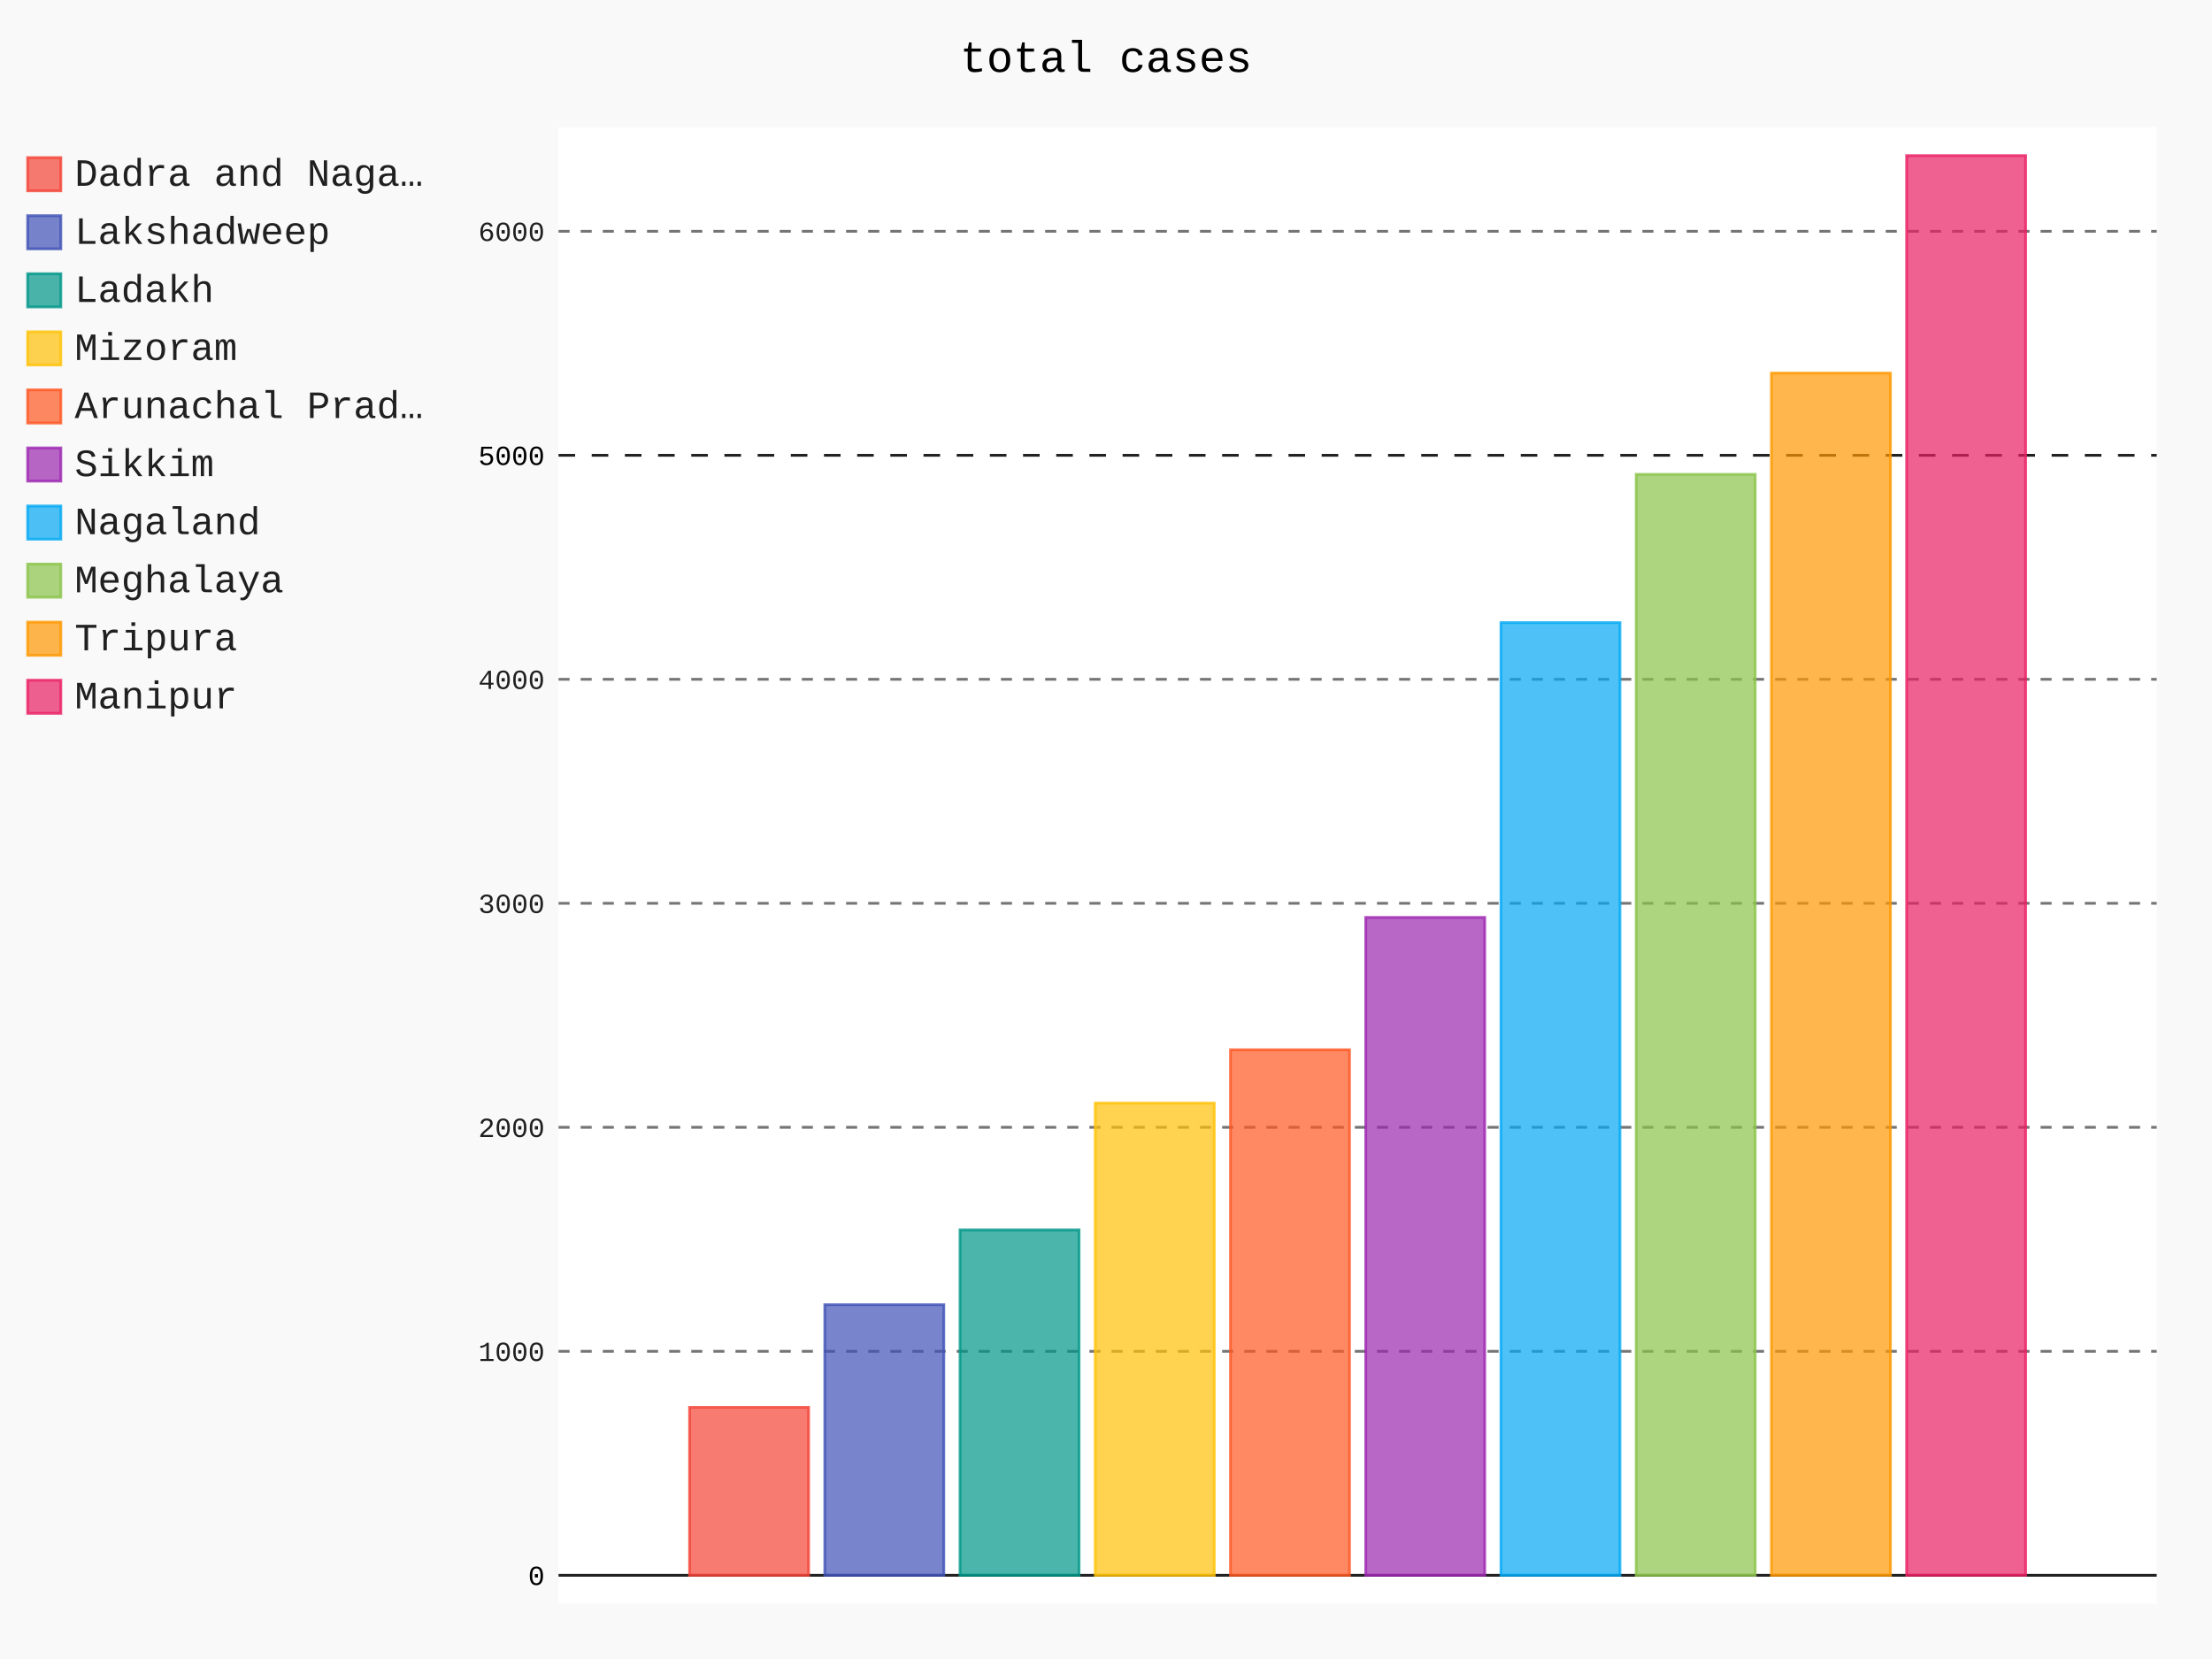
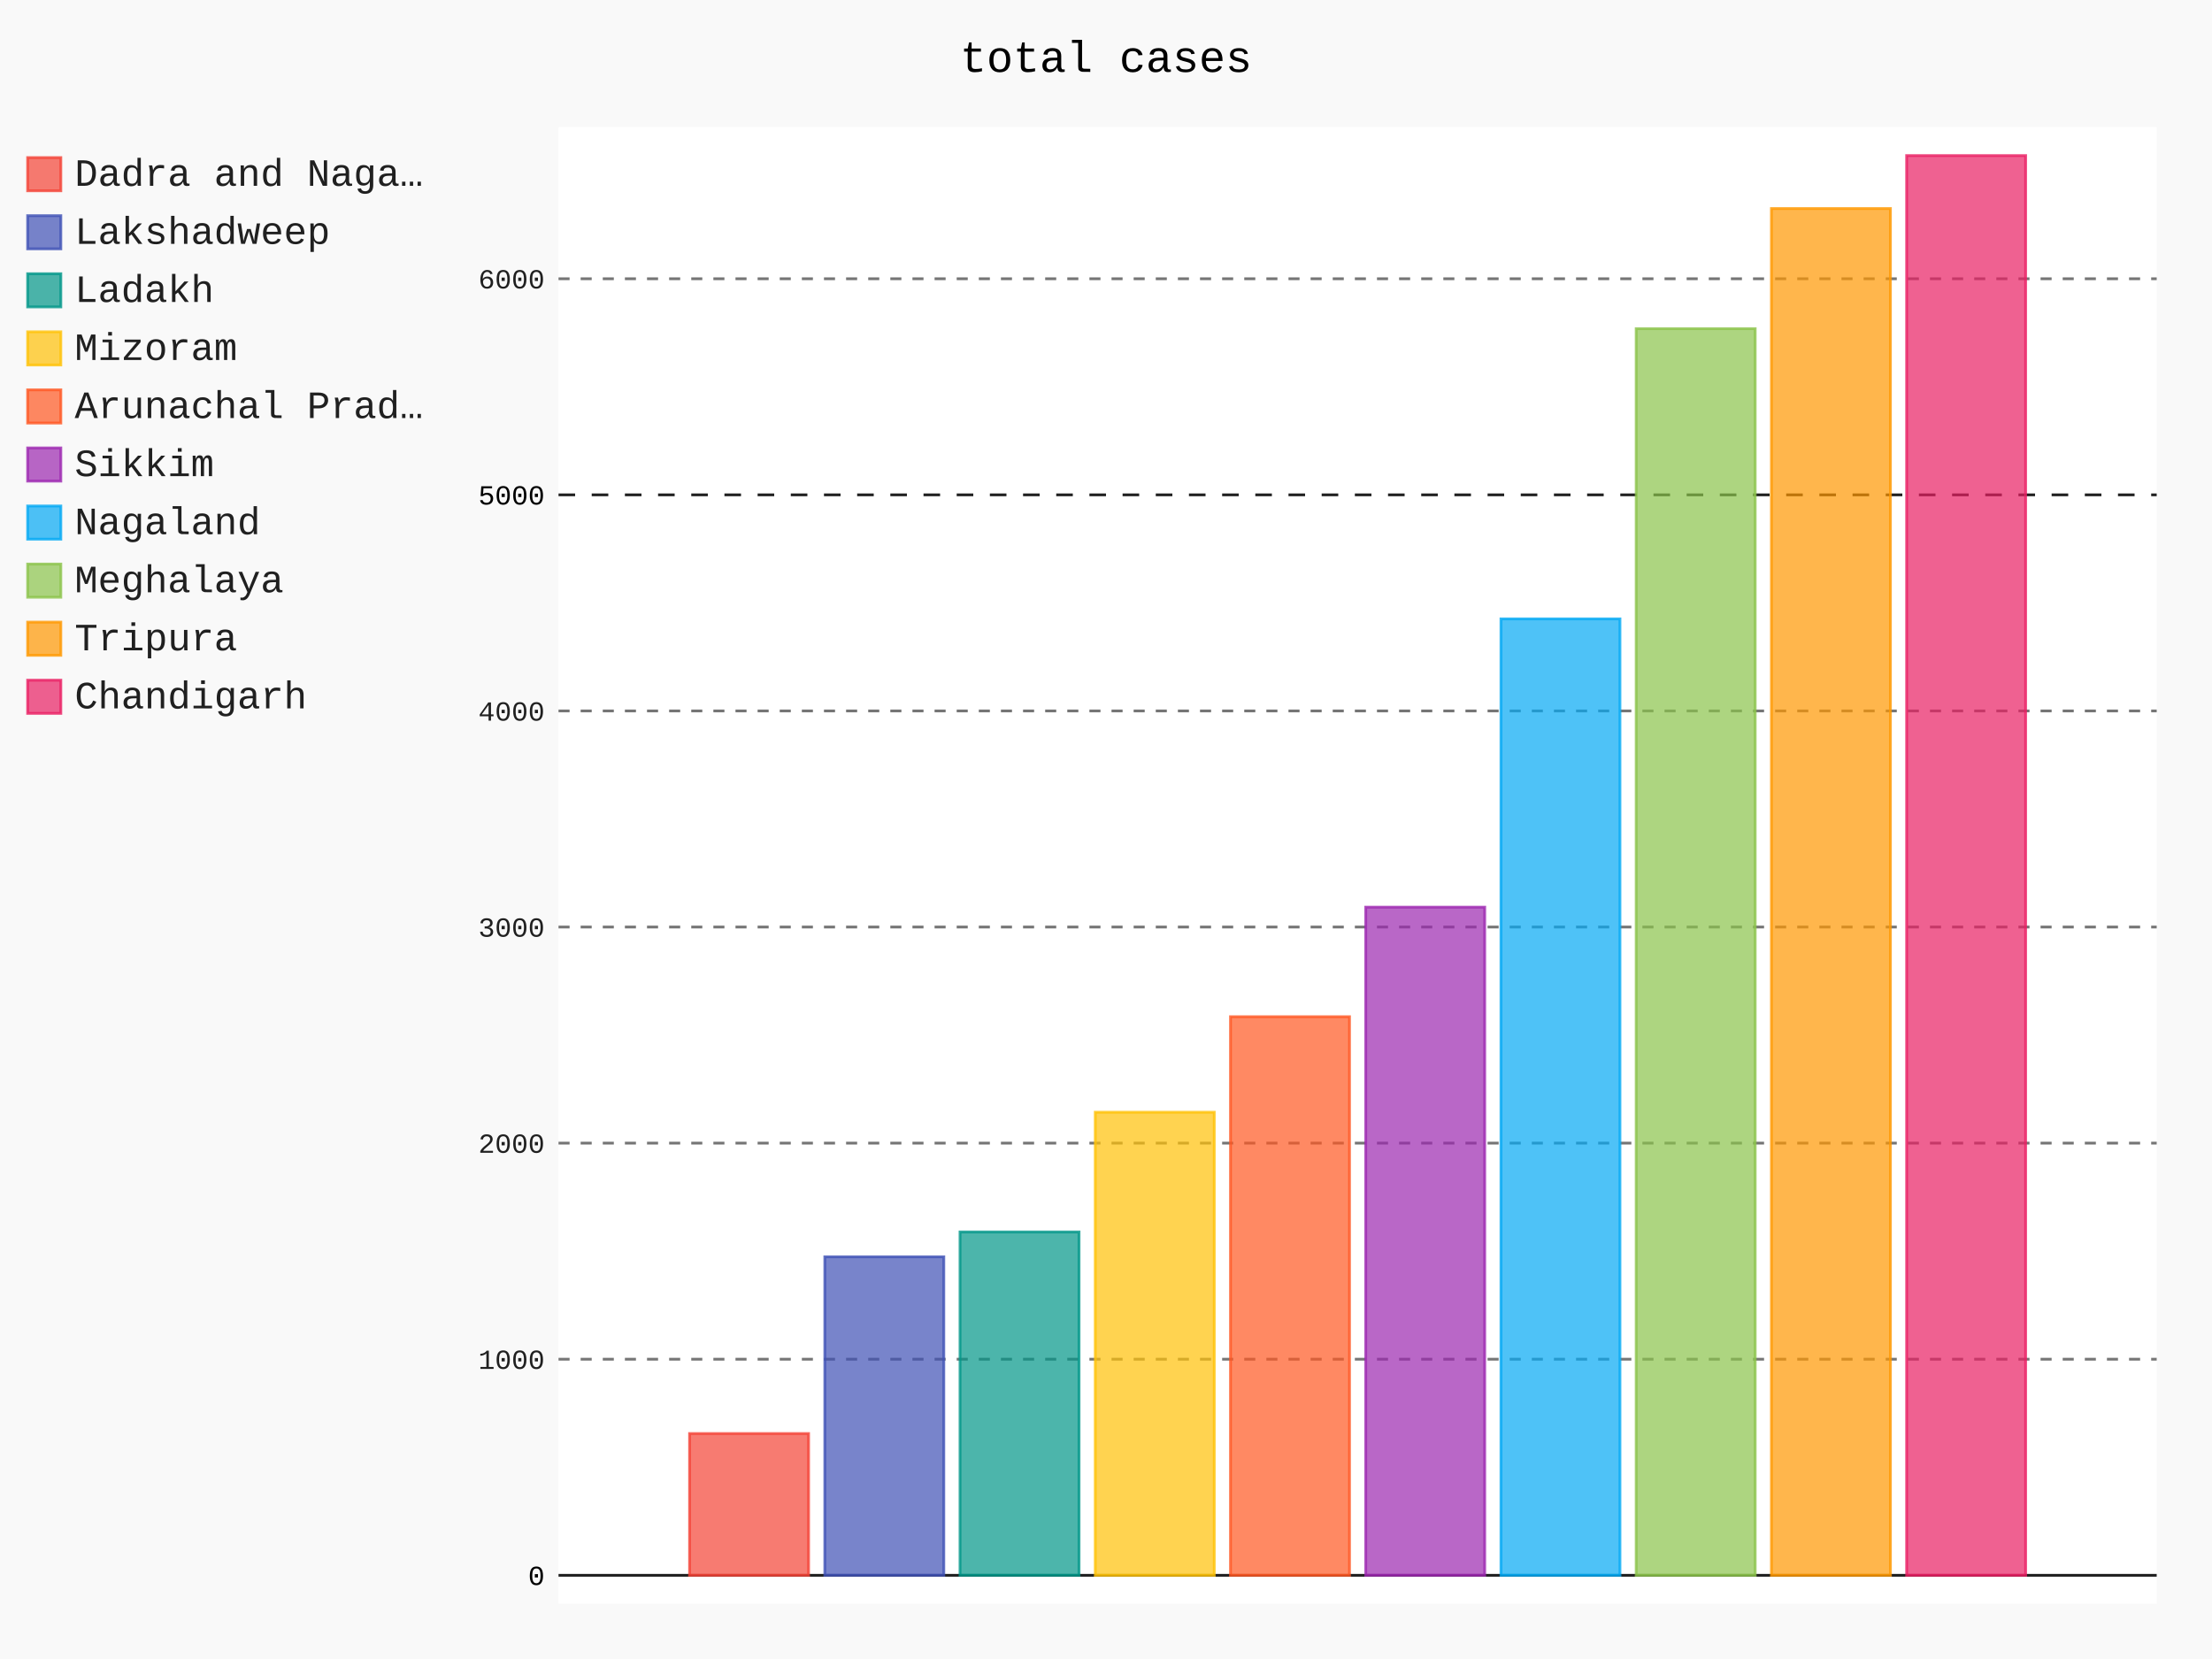
- <svg xmlns="http://www.w3.org/2000/svg" id="chart-ddfbbd1d-2cf0-488a-80d1-0aa0e856b10c" class="pygal-chart" viewBox="0 0 800 600">
+ <svg xmlns="http://www.w3.org/2000/svg" id="chart-ef052c90-9c13-4a98-a450-0c699a492835" class="pygal-chart" viewBox="0 0 800 600">
  <defs>
-     <style type="text/css">#chart-ddfbbd1d-2cf0-488a-80d1-0aa0e856b10c{-webkit-user-select:none;-webkit-font-smoothing:antialiased;font-family:Consolas,"Liberation Mono",Menlo,Courier,monospace}#chart-ddfbbd1d-2cf0-488a-80d1-0aa0e856b10c .title{font-family:Consolas,"Liberation Mono",Menlo,Courier,monospace;font-size:16px}#chart-ddfbbd1d-2cf0-488a-80d1-0aa0e856b10c .legends .legend text{font-family:Consolas,"Liberation Mono",Menlo,Courier,monospace;font-size:14px}#chart-ddfbbd1d-2cf0-488a-80d1-0aa0e856b10c .axis text{font-family:Consolas,"Liberation Mono",Menlo,Courier,monospace;font-size:10px}#chart-ddfbbd1d-2cf0-488a-80d1-0aa0e856b10c .axis text.major{font-family:Consolas,"Liberation Mono",Menlo,Courier,monospace;font-size:10px}#chart-ddfbbd1d-2cf0-488a-80d1-0aa0e856b10c .text-overlay text.value{font-family:Consolas,"Liberation Mono",Menlo,Courier,monospace;font-size:16px}#chart-ddfbbd1d-2cf0-488a-80d1-0aa0e856b10c .text-overlay text.label{font-family:Consolas,"Liberation Mono",Menlo,Courier,monospace;font-size:10px}#chart-ddfbbd1d-2cf0-488a-80d1-0aa0e856b10c .tooltip{font-family:Consolas,"Liberation Mono",Menlo,Courier,monospace;font-size:14px}#chart-ddfbbd1d-2cf0-488a-80d1-0aa0e856b10c text.no_data{font-family:Consolas,"Liberation Mono",Menlo,Courier,monospace;font-size:64px}
- #chart-ddfbbd1d-2cf0-488a-80d1-0aa0e856b10c{background-color:rgba(249,249,249,1)}#chart-ddfbbd1d-2cf0-488a-80d1-0aa0e856b10c path,#chart-ddfbbd1d-2cf0-488a-80d1-0aa0e856b10c line,#chart-ddfbbd1d-2cf0-488a-80d1-0aa0e856b10c rect,#chart-ddfbbd1d-2cf0-488a-80d1-0aa0e856b10c circle{-webkit-transition:150ms;-moz-transition:150ms;transition:150ms}#chart-ddfbbd1d-2cf0-488a-80d1-0aa0e856b10c .graph &gt; .background{fill:rgba(249,249,249,1)}#chart-ddfbbd1d-2cf0-488a-80d1-0aa0e856b10c .plot &gt; .background{fill:rgba(255,255,255,1)}#chart-ddfbbd1d-2cf0-488a-80d1-0aa0e856b10c .graph{fill:rgba(0,0,0,.87)}#chart-ddfbbd1d-2cf0-488a-80d1-0aa0e856b10c text.no_data{fill:rgba(0,0,0,1)}#chart-ddfbbd1d-2cf0-488a-80d1-0aa0e856b10c .title{fill:rgba(0,0,0,1)}#chart-ddfbbd1d-2cf0-488a-80d1-0aa0e856b10c .legends .legend text{fill:rgba(0,0,0,.87)}#chart-ddfbbd1d-2cf0-488a-80d1-0aa0e856b10c .legends .legend:hover text{fill:rgba(0,0,0,1)}#chart-ddfbbd1d-2cf0-488a-80d1-0aa0e856b10c .axis .line{stroke:rgba(0,0,0,1)}#chart-ddfbbd1d-2cf0-488a-80d1-0aa0e856b10c .axis .guide.line{stroke:rgba(0,0,0,.54)}#chart-ddfbbd1d-2cf0-488a-80d1-0aa0e856b10c .axis .major.line{stroke:rgba(0,0,0,.87)}#chart-ddfbbd1d-2cf0-488a-80d1-0aa0e856b10c .axis text.major{fill:rgba(0,0,0,1)}#chart-ddfbbd1d-2cf0-488a-80d1-0aa0e856b10c .axis.y .guides:hover .guide.line,#chart-ddfbbd1d-2cf0-488a-80d1-0aa0e856b10c .line-graph .axis.x .guides:hover .guide.line,#chart-ddfbbd1d-2cf0-488a-80d1-0aa0e856b10c .stackedline-graph .axis.x .guides:hover .guide.line,#chart-ddfbbd1d-2cf0-488a-80d1-0aa0e856b10c .xy-graph .axis.x .guides:hover .guide.line{stroke:rgba(0,0,0,1)}#chart-ddfbbd1d-2cf0-488a-80d1-0aa0e856b10c .axis .guides:hover text{fill:rgba(0,0,0,1)}#chart-ddfbbd1d-2cf0-488a-80d1-0aa0e856b10c .reactive{fill-opacity:.7;stroke-opacity:.8}#chart-ddfbbd1d-2cf0-488a-80d1-0aa0e856b10c .ci{stroke:rgba(0,0,0,.87)}#chart-ddfbbd1d-2cf0-488a-80d1-0aa0e856b10c .reactive.active,#chart-ddfbbd1d-2cf0-488a-80d1-0aa0e856b10c .active .reactive{fill-opacity:.8;stroke-opacity:.9;stroke-width:4}#chart-ddfbbd1d-2cf0-488a-80d1-0aa0e856b10c .ci .reactive.active{stroke-width:1.5}#chart-ddfbbd1d-2cf0-488a-80d1-0aa0e856b10c .series text{fill:rgba(0,0,0,1)}#chart-ddfbbd1d-2cf0-488a-80d1-0aa0e856b10c .tooltip rect{fill:rgba(255,255,255,1);stroke:rgba(0,0,0,1);-webkit-transition:opacity 150ms;-moz-transition:opacity 150ms;transition:opacity 150ms}#chart-ddfbbd1d-2cf0-488a-80d1-0aa0e856b10c .tooltip .label{fill:rgba(0,0,0,.87)}#chart-ddfbbd1d-2cf0-488a-80d1-0aa0e856b10c .tooltip .label{fill:rgba(0,0,0,.87)}#chart-ddfbbd1d-2cf0-488a-80d1-0aa0e856b10c .tooltip .legend{font-size:.8em;fill:rgba(0,0,0,.54)}#chart-ddfbbd1d-2cf0-488a-80d1-0aa0e856b10c .tooltip .x_label{font-size:.6em;fill:rgba(0,0,0,1)}#chart-ddfbbd1d-2cf0-488a-80d1-0aa0e856b10c .tooltip .xlink{font-size:.5em;text-decoration:underline}#chart-ddfbbd1d-2cf0-488a-80d1-0aa0e856b10c .tooltip .value{font-size:1.5em}#chart-ddfbbd1d-2cf0-488a-80d1-0aa0e856b10c .bound{font-size:.5em}#chart-ddfbbd1d-2cf0-488a-80d1-0aa0e856b10c .max-value{font-size:.75em;fill:rgba(0,0,0,.54)}#chart-ddfbbd1d-2cf0-488a-80d1-0aa0e856b10c .map-element{fill:rgba(255,255,255,1);stroke:rgba(0,0,0,.54) !important}#chart-ddfbbd1d-2cf0-488a-80d1-0aa0e856b10c .map-element .reactive{fill-opacity:inherit;stroke-opacity:inherit}#chart-ddfbbd1d-2cf0-488a-80d1-0aa0e856b10c .color-0,#chart-ddfbbd1d-2cf0-488a-80d1-0aa0e856b10c .color-0 a:visited{stroke:#F44336;fill:#F44336}#chart-ddfbbd1d-2cf0-488a-80d1-0aa0e856b10c .color-1,#chart-ddfbbd1d-2cf0-488a-80d1-0aa0e856b10c .color-1 a:visited{stroke:#3F51B5;fill:#3F51B5}#chart-ddfbbd1d-2cf0-488a-80d1-0aa0e856b10c .color-2,#chart-ddfbbd1d-2cf0-488a-80d1-0aa0e856b10c .color-2 a:visited{stroke:#009688;fill:#009688}#chart-ddfbbd1d-2cf0-488a-80d1-0aa0e856b10c .color-3,#chart-ddfbbd1d-2cf0-488a-80d1-0aa0e856b10c .color-3 a:visited{stroke:#FFC107;fill:#FFC107}#chart-ddfbbd1d-2cf0-488a-80d1-0aa0e856b10c .color-4,#chart-ddfbbd1d-2cf0-488a-80d1-0aa0e856b10c .color-4 a:visited{stroke:#FF5722;fill:#FF5722}#chart-ddfbbd1d-2cf0-488a-80d1-0aa0e856b10c .color-5,#chart-ddfbbd1d-2cf0-488a-80d1-0aa0e856b10c .color-5 a:visited{stroke:#9C27B0;fill:#9C27B0}#chart-ddfbbd1d-2cf0-488a-80d1-0aa0e856b10c .color-6,#chart-ddfbbd1d-2cf0-488a-80d1-0aa0e856b10c .color-6 a:visited{stroke:#03A9F4;fill:#03A9F4}#chart-ddfbbd1d-2cf0-488a-80d1-0aa0e856b10c .color-7,#chart-ddfbbd1d-2cf0-488a-80d1-0aa0e856b10c .color-7 a:visited{stroke:#8BC34A;fill:#8BC34A}#chart-ddfbbd1d-2cf0-488a-80d1-0aa0e856b10c .color-8,#chart-ddfbbd1d-2cf0-488a-80d1-0aa0e856b10c .color-8 a:visited{stroke:#FF9800;fill:#FF9800}#chart-ddfbbd1d-2cf0-488a-80d1-0aa0e856b10c .color-9,#chart-ddfbbd1d-2cf0-488a-80d1-0aa0e856b10c .color-9 a:visited{stroke:#E91E63;fill:#E91E63}#chart-ddfbbd1d-2cf0-488a-80d1-0aa0e856b10c .text-overlay .color-0 text{fill:black}#chart-ddfbbd1d-2cf0-488a-80d1-0aa0e856b10c .text-overlay .color-1 text{fill:black}#chart-ddfbbd1d-2cf0-488a-80d1-0aa0e856b10c .text-overlay .color-2 text{fill:black}#chart-ddfbbd1d-2cf0-488a-80d1-0aa0e856b10c .text-overlay .color-3 text{fill:black}#chart-ddfbbd1d-2cf0-488a-80d1-0aa0e856b10c .text-overlay .color-4 text{fill:black}#chart-ddfbbd1d-2cf0-488a-80d1-0aa0e856b10c .text-overlay .color-5 text{fill:black}#chart-ddfbbd1d-2cf0-488a-80d1-0aa0e856b10c .text-overlay .color-6 text{fill:black}#chart-ddfbbd1d-2cf0-488a-80d1-0aa0e856b10c .text-overlay .color-7 text{fill:black}#chart-ddfbbd1d-2cf0-488a-80d1-0aa0e856b10c .text-overlay .color-8 text{fill:black}#chart-ddfbbd1d-2cf0-488a-80d1-0aa0e856b10c .text-overlay .color-9 text{fill:black}
- #chart-ddfbbd1d-2cf0-488a-80d1-0aa0e856b10c text.no_data{text-anchor:middle}#chart-ddfbbd1d-2cf0-488a-80d1-0aa0e856b10c .guide.line{fill:none}#chart-ddfbbd1d-2cf0-488a-80d1-0aa0e856b10c .centered{text-anchor:middle}#chart-ddfbbd1d-2cf0-488a-80d1-0aa0e856b10c .title{text-anchor:middle}#chart-ddfbbd1d-2cf0-488a-80d1-0aa0e856b10c .legends .legend text{fill-opacity:1}#chart-ddfbbd1d-2cf0-488a-80d1-0aa0e856b10c .axis.x text{text-anchor:middle}#chart-ddfbbd1d-2cf0-488a-80d1-0aa0e856b10c .axis.x:not(.web) text[transform]{text-anchor:start}#chart-ddfbbd1d-2cf0-488a-80d1-0aa0e856b10c .axis.x:not(.web) text[transform].backwards{text-anchor:end}#chart-ddfbbd1d-2cf0-488a-80d1-0aa0e856b10c .axis.y text{text-anchor:end}#chart-ddfbbd1d-2cf0-488a-80d1-0aa0e856b10c .axis.y text[transform].backwards{text-anchor:start}#chart-ddfbbd1d-2cf0-488a-80d1-0aa0e856b10c .axis.y2 text{text-anchor:start}#chart-ddfbbd1d-2cf0-488a-80d1-0aa0e856b10c .axis.y2 text[transform].backwards{text-anchor:end}#chart-ddfbbd1d-2cf0-488a-80d1-0aa0e856b10c .axis .guide.line{stroke-dasharray:4,4}#chart-ddfbbd1d-2cf0-488a-80d1-0aa0e856b10c .axis .major.guide.line{stroke-dasharray:6,6}#chart-ddfbbd1d-2cf0-488a-80d1-0aa0e856b10c .horizontal .axis.y .guide.line,#chart-ddfbbd1d-2cf0-488a-80d1-0aa0e856b10c .horizontal .axis.y2 .guide.line,#chart-ddfbbd1d-2cf0-488a-80d1-0aa0e856b10c .vertical .axis.x .guide.line{opacity:0}#chart-ddfbbd1d-2cf0-488a-80d1-0aa0e856b10c .horizontal .axis.always_show .guide.line,#chart-ddfbbd1d-2cf0-488a-80d1-0aa0e856b10c .vertical .axis.always_show .guide.line{opacity:1 !important}#chart-ddfbbd1d-2cf0-488a-80d1-0aa0e856b10c .axis.y .guides:hover .guide.line,#chart-ddfbbd1d-2cf0-488a-80d1-0aa0e856b10c .axis.y2 .guides:hover .guide.line,#chart-ddfbbd1d-2cf0-488a-80d1-0aa0e856b10c .axis.x .guides:hover .guide.line{opacity:1}#chart-ddfbbd1d-2cf0-488a-80d1-0aa0e856b10c .axis .guides:hover text{opacity:1}#chart-ddfbbd1d-2cf0-488a-80d1-0aa0e856b10c .nofill{fill:none}#chart-ddfbbd1d-2cf0-488a-80d1-0aa0e856b10c .subtle-fill{fill-opacity:.2}#chart-ddfbbd1d-2cf0-488a-80d1-0aa0e856b10c .dot{stroke-width:1px;fill-opacity:1}#chart-ddfbbd1d-2cf0-488a-80d1-0aa0e856b10c .dot.active{stroke-width:5px}#chart-ddfbbd1d-2cf0-488a-80d1-0aa0e856b10c .dot.negative{fill:transparent}#chart-ddfbbd1d-2cf0-488a-80d1-0aa0e856b10c text,#chart-ddfbbd1d-2cf0-488a-80d1-0aa0e856b10c tspan{stroke:none !important}#chart-ddfbbd1d-2cf0-488a-80d1-0aa0e856b10c .series text.active{opacity:1}#chart-ddfbbd1d-2cf0-488a-80d1-0aa0e856b10c .tooltip rect{fill-opacity:.95;stroke-width:.5}#chart-ddfbbd1d-2cf0-488a-80d1-0aa0e856b10c .tooltip text{fill-opacity:1}#chart-ddfbbd1d-2cf0-488a-80d1-0aa0e856b10c .showable{visibility:hidden}#chart-ddfbbd1d-2cf0-488a-80d1-0aa0e856b10c .showable.shown{visibility:visible}#chart-ddfbbd1d-2cf0-488a-80d1-0aa0e856b10c .gauge-background{fill:rgba(229,229,229,1);stroke:none}#chart-ddfbbd1d-2cf0-488a-80d1-0aa0e856b10c .bg-lines{stroke:rgba(249,249,249,1);stroke-width:2px}</style>
+     <style type="text/css">#chart-ef052c90-9c13-4a98-a450-0c699a492835{-webkit-user-select:none;-webkit-font-smoothing:antialiased;font-family:Consolas,"Liberation Mono",Menlo,Courier,monospace}#chart-ef052c90-9c13-4a98-a450-0c699a492835 .title{font-family:Consolas,"Liberation Mono",Menlo,Courier,monospace;font-size:16px}#chart-ef052c90-9c13-4a98-a450-0c699a492835 .legends .legend text{font-family:Consolas,"Liberation Mono",Menlo,Courier,monospace;font-size:14px}#chart-ef052c90-9c13-4a98-a450-0c699a492835 .axis text{font-family:Consolas,"Liberation Mono",Menlo,Courier,monospace;font-size:10px}#chart-ef052c90-9c13-4a98-a450-0c699a492835 .axis text.major{font-family:Consolas,"Liberation Mono",Menlo,Courier,monospace;font-size:10px}#chart-ef052c90-9c13-4a98-a450-0c699a492835 .text-overlay text.value{font-family:Consolas,"Liberation Mono",Menlo,Courier,monospace;font-size:16px}#chart-ef052c90-9c13-4a98-a450-0c699a492835 .text-overlay text.label{font-family:Consolas,"Liberation Mono",Menlo,Courier,monospace;font-size:10px}#chart-ef052c90-9c13-4a98-a450-0c699a492835 .tooltip{font-family:Consolas,"Liberation Mono",Menlo,Courier,monospace;font-size:14px}#chart-ef052c90-9c13-4a98-a450-0c699a492835 text.no_data{font-family:Consolas,"Liberation Mono",Menlo,Courier,monospace;font-size:64px}
+ #chart-ef052c90-9c13-4a98-a450-0c699a492835{background-color:rgba(249,249,249,1)}#chart-ef052c90-9c13-4a98-a450-0c699a492835 path,#chart-ef052c90-9c13-4a98-a450-0c699a492835 line,#chart-ef052c90-9c13-4a98-a450-0c699a492835 rect,#chart-ef052c90-9c13-4a98-a450-0c699a492835 circle{-webkit-transition:150ms;-moz-transition:150ms;transition:150ms}#chart-ef052c90-9c13-4a98-a450-0c699a492835 .graph &gt; .background{fill:rgba(249,249,249,1)}#chart-ef052c90-9c13-4a98-a450-0c699a492835 .plot &gt; .background{fill:rgba(255,255,255,1)}#chart-ef052c90-9c13-4a98-a450-0c699a492835 .graph{fill:rgba(0,0,0,.87)}#chart-ef052c90-9c13-4a98-a450-0c699a492835 text.no_data{fill:rgba(0,0,0,1)}#chart-ef052c90-9c13-4a98-a450-0c699a492835 .title{fill:rgba(0,0,0,1)}#chart-ef052c90-9c13-4a98-a450-0c699a492835 .legends .legend text{fill:rgba(0,0,0,.87)}#chart-ef052c90-9c13-4a98-a450-0c699a492835 .legends .legend:hover text{fill:rgba(0,0,0,1)}#chart-ef052c90-9c13-4a98-a450-0c699a492835 .axis .line{stroke:rgba(0,0,0,1)}#chart-ef052c90-9c13-4a98-a450-0c699a492835 .axis .guide.line{stroke:rgba(0,0,0,.54)}#chart-ef052c90-9c13-4a98-a450-0c699a492835 .axis .major.line{stroke:rgba(0,0,0,.87)}#chart-ef052c90-9c13-4a98-a450-0c699a492835 .axis text.major{fill:rgba(0,0,0,1)}#chart-ef052c90-9c13-4a98-a450-0c699a492835 .axis.y .guides:hover .guide.line,#chart-ef052c90-9c13-4a98-a450-0c699a492835 .line-graph .axis.x .guides:hover .guide.line,#chart-ef052c90-9c13-4a98-a450-0c699a492835 .stackedline-graph .axis.x .guides:hover .guide.line,#chart-ef052c90-9c13-4a98-a450-0c699a492835 .xy-graph .axis.x .guides:hover .guide.line{stroke:rgba(0,0,0,1)}#chart-ef052c90-9c13-4a98-a450-0c699a492835 .axis .guides:hover text{fill:rgba(0,0,0,1)}#chart-ef052c90-9c13-4a98-a450-0c699a492835 .reactive{fill-opacity:.7;stroke-opacity:.8}#chart-ef052c90-9c13-4a98-a450-0c699a492835 .ci{stroke:rgba(0,0,0,.87)}#chart-ef052c90-9c13-4a98-a450-0c699a492835 .reactive.active,#chart-ef052c90-9c13-4a98-a450-0c699a492835 .active .reactive{fill-opacity:.8;stroke-opacity:.9;stroke-width:4}#chart-ef052c90-9c13-4a98-a450-0c699a492835 .ci .reactive.active{stroke-width:1.5}#chart-ef052c90-9c13-4a98-a450-0c699a492835 .series text{fill:rgba(0,0,0,1)}#chart-ef052c90-9c13-4a98-a450-0c699a492835 .tooltip rect{fill:rgba(255,255,255,1);stroke:rgba(0,0,0,1);-webkit-transition:opacity 150ms;-moz-transition:opacity 150ms;transition:opacity 150ms}#chart-ef052c90-9c13-4a98-a450-0c699a492835 .tooltip .label{fill:rgba(0,0,0,.87)}#chart-ef052c90-9c13-4a98-a450-0c699a492835 .tooltip .label{fill:rgba(0,0,0,.87)}#chart-ef052c90-9c13-4a98-a450-0c699a492835 .tooltip .legend{font-size:.8em;fill:rgba(0,0,0,.54)}#chart-ef052c90-9c13-4a98-a450-0c699a492835 .tooltip .x_label{font-size:.6em;fill:rgba(0,0,0,1)}#chart-ef052c90-9c13-4a98-a450-0c699a492835 .tooltip .xlink{font-size:.5em;text-decoration:underline}#chart-ef052c90-9c13-4a98-a450-0c699a492835 .tooltip .value{font-size:1.5em}#chart-ef052c90-9c13-4a98-a450-0c699a492835 .bound{font-size:.5em}#chart-ef052c90-9c13-4a98-a450-0c699a492835 .max-value{font-size:.75em;fill:rgba(0,0,0,.54)}#chart-ef052c90-9c13-4a98-a450-0c699a492835 .map-element{fill:rgba(255,255,255,1);stroke:rgba(0,0,0,.54) !important}#chart-ef052c90-9c13-4a98-a450-0c699a492835 .map-element .reactive{fill-opacity:inherit;stroke-opacity:inherit}#chart-ef052c90-9c13-4a98-a450-0c699a492835 .color-0,#chart-ef052c90-9c13-4a98-a450-0c699a492835 .color-0 a:visited{stroke:#F44336;fill:#F44336}#chart-ef052c90-9c13-4a98-a450-0c699a492835 .color-1,#chart-ef052c90-9c13-4a98-a450-0c699a492835 .color-1 a:visited{stroke:#3F51B5;fill:#3F51B5}#chart-ef052c90-9c13-4a98-a450-0c699a492835 .color-2,#chart-ef052c90-9c13-4a98-a450-0c699a492835 .color-2 a:visited{stroke:#009688;fill:#009688}#chart-ef052c90-9c13-4a98-a450-0c699a492835 .color-3,#chart-ef052c90-9c13-4a98-a450-0c699a492835 .color-3 a:visited{stroke:#FFC107;fill:#FFC107}#chart-ef052c90-9c13-4a98-a450-0c699a492835 .color-4,#chart-ef052c90-9c13-4a98-a450-0c699a492835 .color-4 a:visited{stroke:#FF5722;fill:#FF5722}#chart-ef052c90-9c13-4a98-a450-0c699a492835 .color-5,#chart-ef052c90-9c13-4a98-a450-0c699a492835 .color-5 a:visited{stroke:#9C27B0;fill:#9C27B0}#chart-ef052c90-9c13-4a98-a450-0c699a492835 .color-6,#chart-ef052c90-9c13-4a98-a450-0c699a492835 .color-6 a:visited{stroke:#03A9F4;fill:#03A9F4}#chart-ef052c90-9c13-4a98-a450-0c699a492835 .color-7,#chart-ef052c90-9c13-4a98-a450-0c699a492835 .color-7 a:visited{stroke:#8BC34A;fill:#8BC34A}#chart-ef052c90-9c13-4a98-a450-0c699a492835 .color-8,#chart-ef052c90-9c13-4a98-a450-0c699a492835 .color-8 a:visited{stroke:#FF9800;fill:#FF9800}#chart-ef052c90-9c13-4a98-a450-0c699a492835 .color-9,#chart-ef052c90-9c13-4a98-a450-0c699a492835 .color-9 a:visited{stroke:#E91E63;fill:#E91E63}#chart-ef052c90-9c13-4a98-a450-0c699a492835 .text-overlay .color-0 text{fill:black}#chart-ef052c90-9c13-4a98-a450-0c699a492835 .text-overlay .color-1 text{fill:black}#chart-ef052c90-9c13-4a98-a450-0c699a492835 .text-overlay .color-2 text{fill:black}#chart-ef052c90-9c13-4a98-a450-0c699a492835 .text-overlay .color-3 text{fill:black}#chart-ef052c90-9c13-4a98-a450-0c699a492835 .text-overlay .color-4 text{fill:black}#chart-ef052c90-9c13-4a98-a450-0c699a492835 .text-overlay .color-5 text{fill:black}#chart-ef052c90-9c13-4a98-a450-0c699a492835 .text-overlay .color-6 text{fill:black}#chart-ef052c90-9c13-4a98-a450-0c699a492835 .text-overlay .color-7 text{fill:black}#chart-ef052c90-9c13-4a98-a450-0c699a492835 .text-overlay .color-8 text{fill:black}#chart-ef052c90-9c13-4a98-a450-0c699a492835 .text-overlay .color-9 text{fill:black}
+ #chart-ef052c90-9c13-4a98-a450-0c699a492835 text.no_data{text-anchor:middle}#chart-ef052c90-9c13-4a98-a450-0c699a492835 .guide.line{fill:none}#chart-ef052c90-9c13-4a98-a450-0c699a492835 .centered{text-anchor:middle}#chart-ef052c90-9c13-4a98-a450-0c699a492835 .title{text-anchor:middle}#chart-ef052c90-9c13-4a98-a450-0c699a492835 .legends .legend text{fill-opacity:1}#chart-ef052c90-9c13-4a98-a450-0c699a492835 .axis.x text{text-anchor:middle}#chart-ef052c90-9c13-4a98-a450-0c699a492835 .axis.x:not(.web) text[transform]{text-anchor:start}#chart-ef052c90-9c13-4a98-a450-0c699a492835 .axis.x:not(.web) text[transform].backwards{text-anchor:end}#chart-ef052c90-9c13-4a98-a450-0c699a492835 .axis.y text{text-anchor:end}#chart-ef052c90-9c13-4a98-a450-0c699a492835 .axis.y text[transform].backwards{text-anchor:start}#chart-ef052c90-9c13-4a98-a450-0c699a492835 .axis.y2 text{text-anchor:start}#chart-ef052c90-9c13-4a98-a450-0c699a492835 .axis.y2 text[transform].backwards{text-anchor:end}#chart-ef052c90-9c13-4a98-a450-0c699a492835 .axis .guide.line{stroke-dasharray:4,4}#chart-ef052c90-9c13-4a98-a450-0c699a492835 .axis .major.guide.line{stroke-dasharray:6,6}#chart-ef052c90-9c13-4a98-a450-0c699a492835 .horizontal .axis.y .guide.line,#chart-ef052c90-9c13-4a98-a450-0c699a492835 .horizontal .axis.y2 .guide.line,#chart-ef052c90-9c13-4a98-a450-0c699a492835 .vertical .axis.x .guide.line{opacity:0}#chart-ef052c90-9c13-4a98-a450-0c699a492835 .horizontal .axis.always_show .guide.line,#chart-ef052c90-9c13-4a98-a450-0c699a492835 .vertical .axis.always_show .guide.line{opacity:1 !important}#chart-ef052c90-9c13-4a98-a450-0c699a492835 .axis.y .guides:hover .guide.line,#chart-ef052c90-9c13-4a98-a450-0c699a492835 .axis.y2 .guides:hover .guide.line,#chart-ef052c90-9c13-4a98-a450-0c699a492835 .axis.x .guides:hover .guide.line{opacity:1}#chart-ef052c90-9c13-4a98-a450-0c699a492835 .axis .guides:hover text{opacity:1}#chart-ef052c90-9c13-4a98-a450-0c699a492835 .nofill{fill:none}#chart-ef052c90-9c13-4a98-a450-0c699a492835 .subtle-fill{fill-opacity:.2}#chart-ef052c90-9c13-4a98-a450-0c699a492835 .dot{stroke-width:1px;fill-opacity:1}#chart-ef052c90-9c13-4a98-a450-0c699a492835 .dot.active{stroke-width:5px}#chart-ef052c90-9c13-4a98-a450-0c699a492835 .dot.negative{fill:transparent}#chart-ef052c90-9c13-4a98-a450-0c699a492835 text,#chart-ef052c90-9c13-4a98-a450-0c699a492835 tspan{stroke:none !important}#chart-ef052c90-9c13-4a98-a450-0c699a492835 .series text.active{opacity:1}#chart-ef052c90-9c13-4a98-a450-0c699a492835 .tooltip rect{fill-opacity:.95;stroke-width:.5}#chart-ef052c90-9c13-4a98-a450-0c699a492835 .tooltip text{fill-opacity:1}#chart-ef052c90-9c13-4a98-a450-0c699a492835 .showable{visibility:hidden}#chart-ef052c90-9c13-4a98-a450-0c699a492835 .showable.shown{visibility:visible}#chart-ef052c90-9c13-4a98-a450-0c699a492835 .gauge-background{fill:rgba(229,229,229,1);stroke:none}#chart-ef052c90-9c13-4a98-a450-0c699a492835 .bg-lines{stroke:rgba(249,249,249,1);stroke-width:2px}</style>
  </defs>
  <g class="graph bar-graph vertical">
    <rect x="0" y="0" width="800" height="600" class="background" />
    <g transform="translate(202, 46)" class="plot">
      <rect x="0" y="0" width="578.0" height="534" class="background" />
      <g class="axis y always_show">
        <g class="guides">
          <path d="M0 523.731 h578" class="axis major line" />
          <text x="-5" y="527.231" class="major">0</text>
        </g>
        <g class="guides">
-           <path d="M0 442.718 h578" class="guide line" />
-           <text x="-5" y="446.218" class="">1000</text>
+           <path d="M0 445.578 h578" class="guide line" />
+           <text x="-5" y="449.078" class="">1000</text>
        </g>
        <g class="guides">
-           <path d="M0 361.704 h578" class="guide line" />
-           <text x="-5" y="365.204" class="">2000</text>
+           <path d="M0 367.426 h578" class="guide line" />
+           <text x="-5" y="370.926" class="">2000</text>
        </g>
        <g class="guides">
-           <path d="M0 280.691 h578" class="guide line" />
-           <text x="-5" y="284.191" class="">3000</text>
+           <path d="M0 289.273 h578" class="guide line" />
+           <text x="-5" y="292.773" class="">3000</text>
        </g>
        <g class="guides">
-           <path d="M0 199.678 h578" class="guide line" />
-           <text x="-5" y="203.178" class="">4000</text>
+           <path d="M0 211.121 h578" class="guide line" />
+           <text x="-5" y="214.621" class="">4000</text>
        </g>
        <g class="guides">
-           <path d="M0 118.665 h578" class="major guide line" />
-           <text x="-5" y="122.165" class="major">5000</text>
+           <path d="M0 132.969 h578" class="major guide line" />
+           <text x="-5" y="136.469" class="major">5000</text>
        </g>
        <g class="guides">
-           <path d="M0 37.652 h578" class="guide line" />
-           <text x="-5" y="41.152" class="">6000</text>
+           <path d="M0 54.816 h578" class="guide line" />
+           <text x="-5" y="58.316" class="">6000</text>
        </g>
      </g>
      <g class="series serie-0 color-0">
        <g class="bars">
          <g class="bar">
-             <rect x="47.396" y="462.971" rx="0" ry="0" width="43.039" height="60.76" class="rect reactive tooltip-trigger" />
+             <rect x="47.396" y="472.463" rx="0" ry="0" width="43.039" height="51.268" class="rect reactive tooltip-trigger" />
          </g>
        </g>
      </g>
      <g class="series serie-1 color-1">
        <g class="bars">
          <g class="bar">
-             <rect x="96.304" y="425.867" rx="0" ry="0" width="43.039" height="97.864" class="rect reactive tooltip-trigger" />
+             <rect x="96.304" y="408.534" rx="0" ry="0" width="43.039" height="115.197" class="rect reactive tooltip-trigger" />
          </g>
        </g>
      </g>
      <g class="series serie-2 color-2">
        <g class="bars">
          <g class="bar">
-             <rect x="145.211" y="398.808" rx="0" ry="0" width="43.039" height="124.922" class="rect reactive tooltip-trigger" />
+             <rect x="145.211" y="399.547" rx="0" ry="0" width="43.039" height="124.184" class="rect reactive tooltip-trigger" />
          </g>
        </g>
      </g>
      <g class="series serie-3 color-3">
        <g class="bars">
          <g class="bar">
-             <rect x="194.119" y="352.955" rx="0" ry="0" width="43.039" height="170.776" class="rect reactive tooltip-trigger" />
+             <rect x="194.119" y="356.25" rx="0" ry="0" width="43.039" height="167.481" class="rect reactive tooltip-trigger" />
          </g>
        </g>
      </g>
      <g class="series serie-4 color-4">
        <g class="bars">
          <g class="bar">
-             <rect x="243.027" y="333.674" rx="0" ry="0" width="43.039" height="190.057" class="rect reactive tooltip-trigger" />
+             <rect x="243.027" y="321.707" rx="0" ry="0" width="43.039" height="202.024" class="rect reactive tooltip-trigger" />
          </g>
        </g>
      </g>
      <g class="series serie-5 color-5">
        <g class="bars">
          <g class="bar">
-             <rect x="291.934" y="285.795" rx="0" ry="0" width="43.039" height="237.936" class="rect reactive tooltip-trigger" />
+             <rect x="291.934" y="282.083" rx="0" ry="0" width="43.039" height="241.647" class="rect reactive tooltip-trigger" />
          </g>
        </g>
      </g>
      <g class="series serie-6 color-6">
        <g class="bars">
          <g class="bar">
-             <rect x="340.842" y="179.182" rx="0" ry="0" width="43.039" height="344.549" class="rect reactive tooltip-trigger" />
+             <rect x="340.842" y="177.828" rx="0" ry="0" width="43.039" height="345.903" class="rect reactive tooltip-trigger" />
          </g>
        </g>
      </g>
      <g class="series serie-7 color-7">
        <g class="bars">
          <g class="bar">
-             <rect x="389.75" y="125.551" rx="0" ry="0" width="43.039" height="398.18" class="rect reactive tooltip-trigger" />
+             <rect x="389.75" y="72.869" rx="0" ry="0" width="43.039" height="450.861" class="rect reactive tooltip-trigger" />
          </g>
        </g>
      </g>
      <g class="series serie-8 color-8">
        <g class="bars">
          <g class="bar">
-             <rect x="438.658" y="88.933" rx="0" ry="0" width="43.039" height="434.798" class="rect reactive tooltip-trigger" />
+             <rect x="438.658" y="29.417" rx="0" ry="0" width="43.039" height="494.314" class="rect reactive tooltip-trigger" />
          </g>
        </g>
      </g>
      <g class="series serie-9 color-9">
        <g class="bars">
          <g class="bar">
            <rect x="487.565" y="10.269" rx="0" ry="0" width="43.039" height="513.462" class="rect reactive tooltip-trigger" />
          </g>
        </g>
      </g>
    </g>
    <g class="titles">
      <text x="400.0" y="26" class="title plot_title">total cases</text>
    </g>
    <g transform="translate(202, 46)" class="plot overlay">
      <g class="series serie-0 color-0" />
      <g class="series serie-1 color-1" />
      <g class="series serie-2 color-2" />
      <g class="series serie-3 color-3" />
      <g class="series serie-4 color-4" />
      <g class="series serie-5 color-5" />
      <g class="series serie-6 color-6" />
      <g class="series serie-7 color-7" />
      <g class="series serie-8 color-8" />
      <g class="series serie-9 color-9" />
    </g>
    <g transform="translate(202, 46)" class="plot text-overlay">
      <g class="series serie-0 color-0" />
      <g class="series serie-1 color-1" />
      <g class="series serie-2 color-2" />
      <g class="series serie-3 color-3" />
      <g class="series serie-4 color-4" />
      <g class="series serie-5 color-5" />
      <g class="series serie-6 color-6" />
      <g class="series serie-7 color-7" />
      <g class="series serie-8 color-8" />
      <g class="series serie-9 color-9" />
    </g>
    <g transform="translate(202, 46)" class="plot tooltip-overlay">
      <g transform="translate(0 0)" style="opacity: 0" class="tooltip">
        <rect rx="0" ry="0" width="0" height="0" class="tooltip-box" />
        <g class="text" />
      </g>
    </g>
    <g transform="translate(10, 56)" class="legends">
      <g id="activate-serie-0" class="legend reactive activate-serie">
        <rect x="0.0" y="1.0" width="12" height="12" class="color-0 reactive" />
        <text x="17.0" y="11.2">Dadra and Naga…</text>
      </g>
      <g id="activate-serie-1" class="legend reactive activate-serie">
        <rect x="0.0" y="22.0" width="12" height="12" class="color-1 reactive" />
        <text x="17.0" y="32.2">Lakshadweep</text>
      </g>
      <g id="activate-serie-2" class="legend reactive activate-serie">
        <rect x="0.0" y="43.0" width="12" height="12" class="color-2 reactive" />
        <text x="17.0" y="53.2">Ladakh</text>
      </g>
      <g id="activate-serie-3" class="legend reactive activate-serie">
        <rect x="0.0" y="64.0" width="12" height="12" class="color-3 reactive" />
        <text x="17.0" y="74.2">Mizoram</text>
      </g>
      <g id="activate-serie-4" class="legend reactive activate-serie">
        <rect x="0.0" y="85.0" width="12" height="12" class="color-4 reactive" />
        <text x="17.0" y="95.2">Arunachal Prad…</text>
      </g>
      <g id="activate-serie-5" class="legend reactive activate-serie">
        <rect x="0.0" y="106.0" width="12" height="12" class="color-5 reactive" />
        <text x="17.0" y="116.2">Sikkim</text>
      </g>
      <g id="activate-serie-6" class="legend reactive activate-serie">
        <rect x="0.0" y="127.0" width="12" height="12" class="color-6 reactive" />
        <text x="17.0" y="137.2">Nagaland</text>
      </g>
      <g id="activate-serie-7" class="legend reactive activate-serie">
        <rect x="0.0" y="148.0" width="12" height="12" class="color-7 reactive" />
        <text x="17.0" y="158.2">Meghalaya</text>
      </g>
      <g id="activate-serie-8" class="legend reactive activate-serie">
        <rect x="0.0" y="169.0" width="12" height="12" class="color-8 reactive" />
        <text x="17.0" y="179.2">Tripura</text>
      </g>
      <g id="activate-serie-9" class="legend reactive activate-serie">
        <rect x="0.0" y="190.0" width="12" height="12" class="color-9 reactive" />
-         <text x="17.0" y="200.2">Manipur</text>
+         <text x="17.0" y="200.2">Chandigarh</text>
      </g>
    </g>
    <g transform="translate(790, 56)" class="legends" />
  </g>
</svg>
